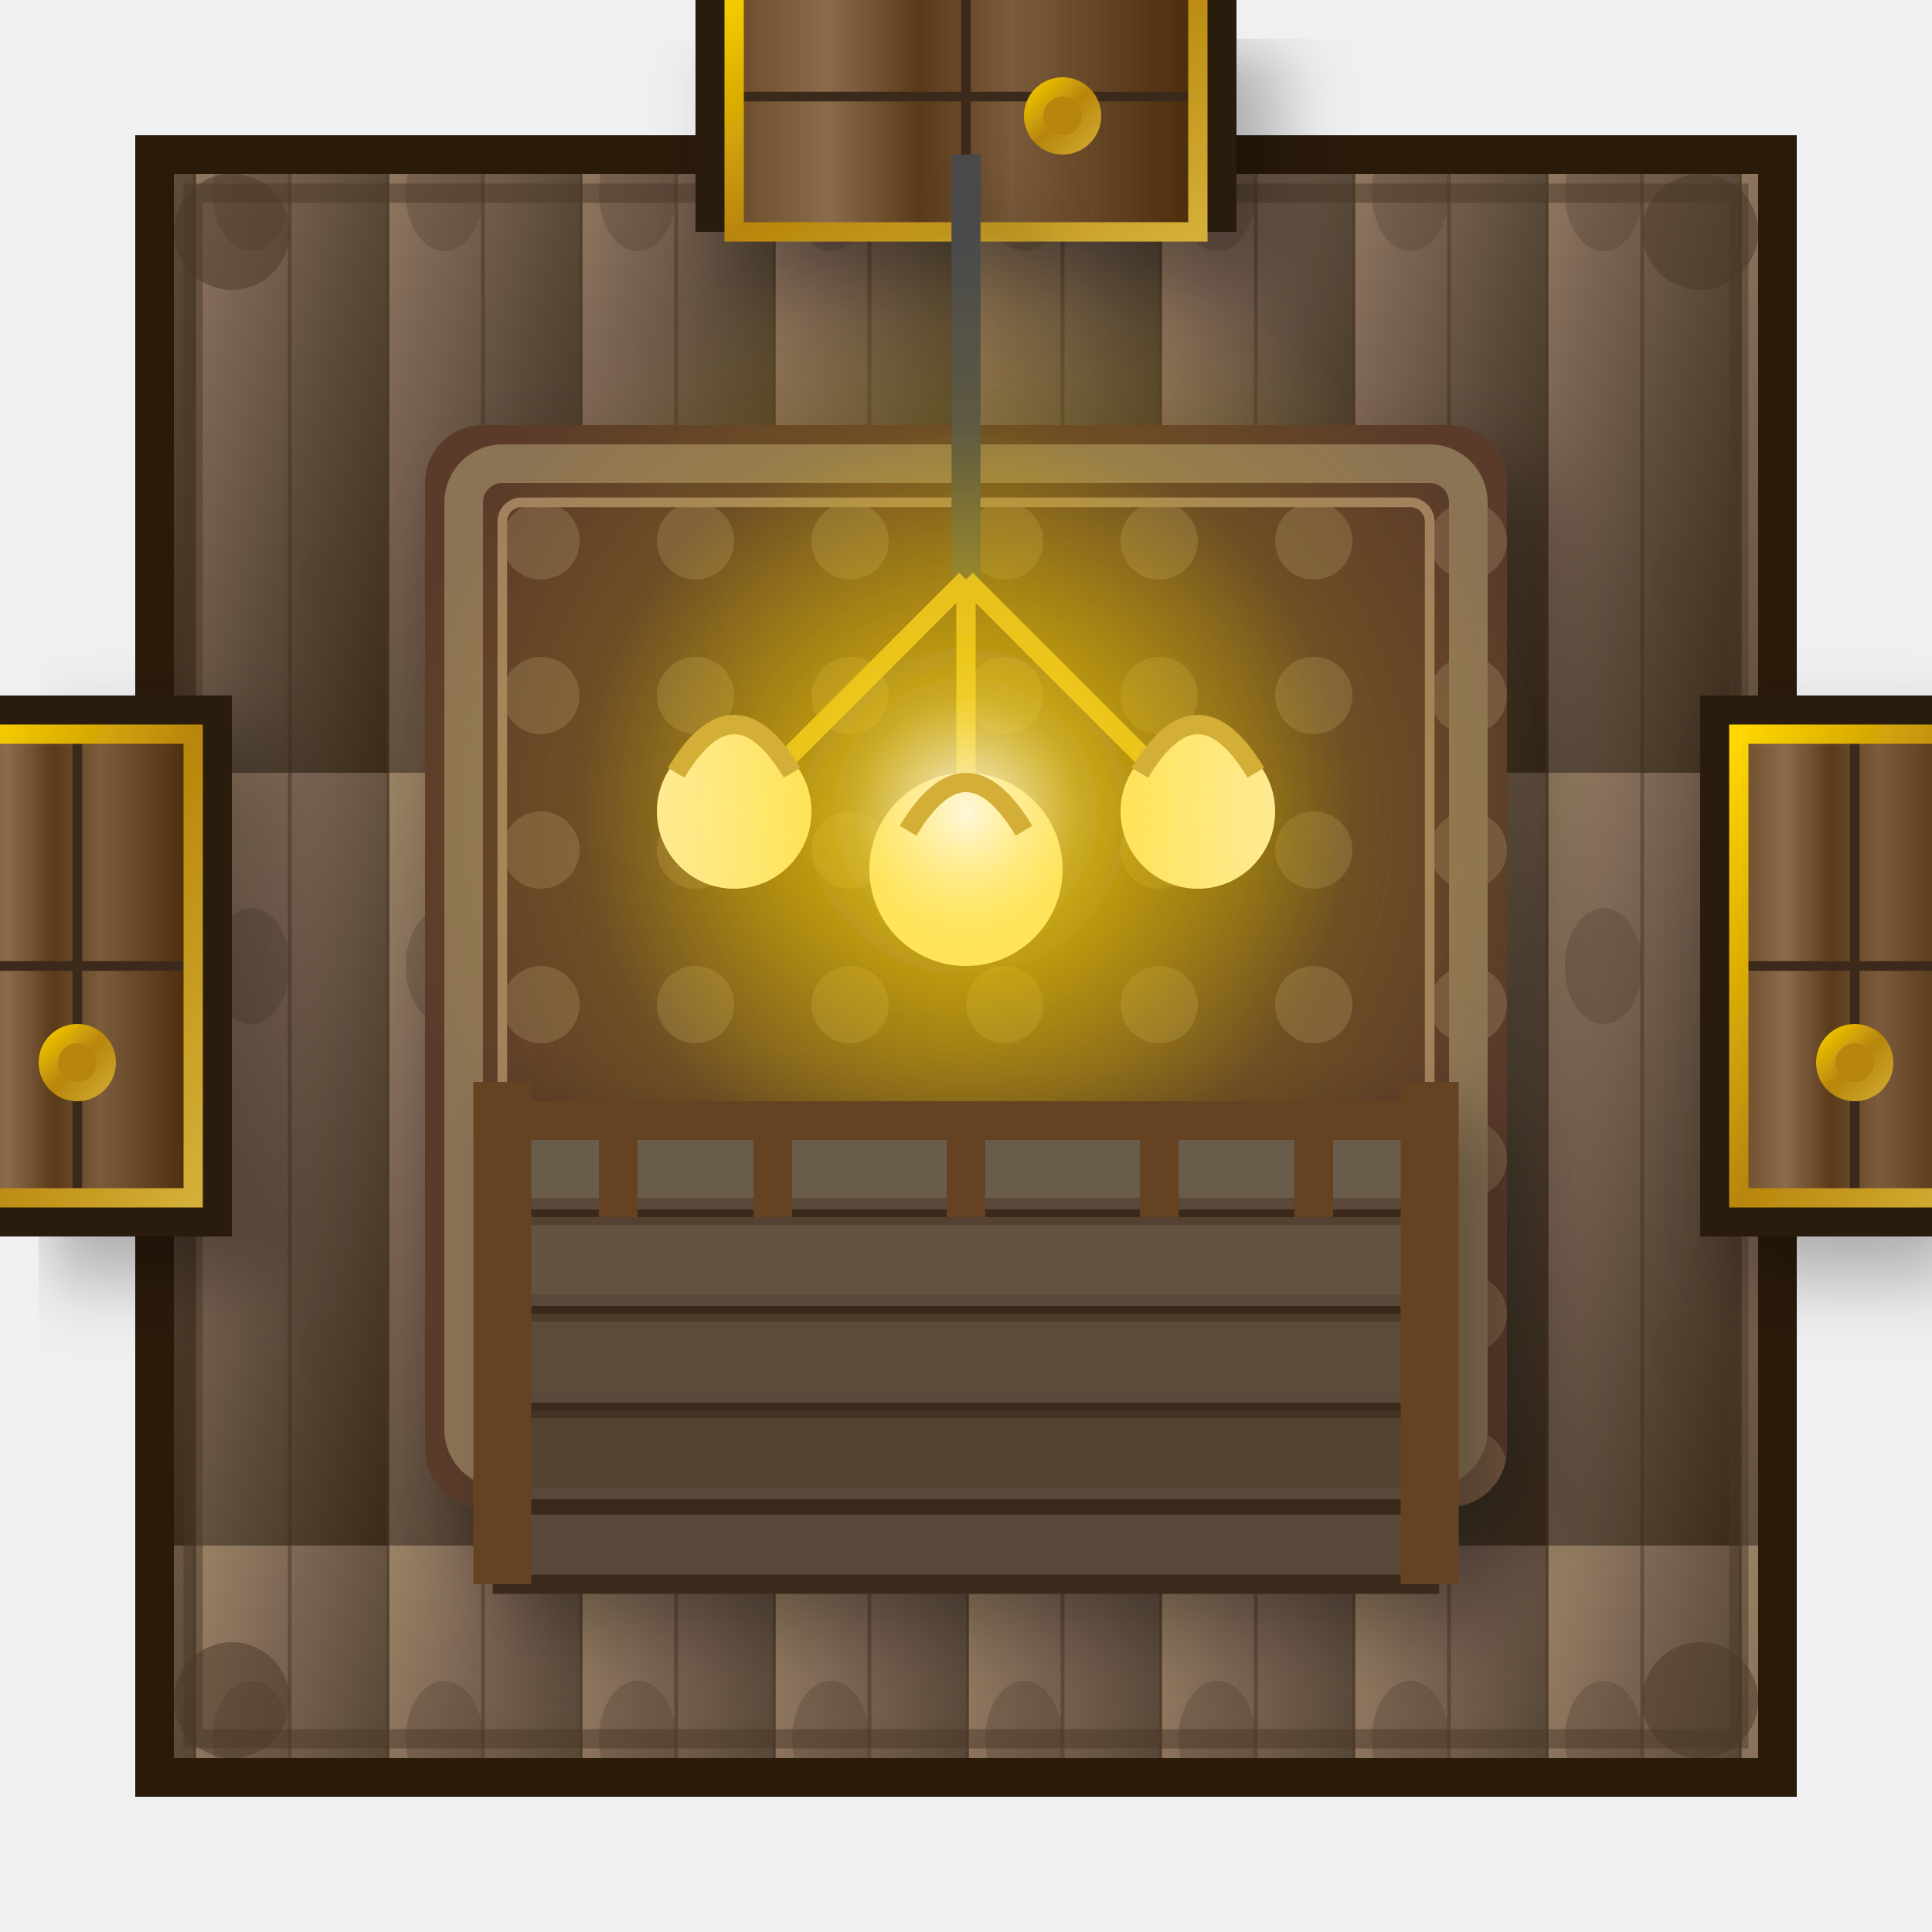
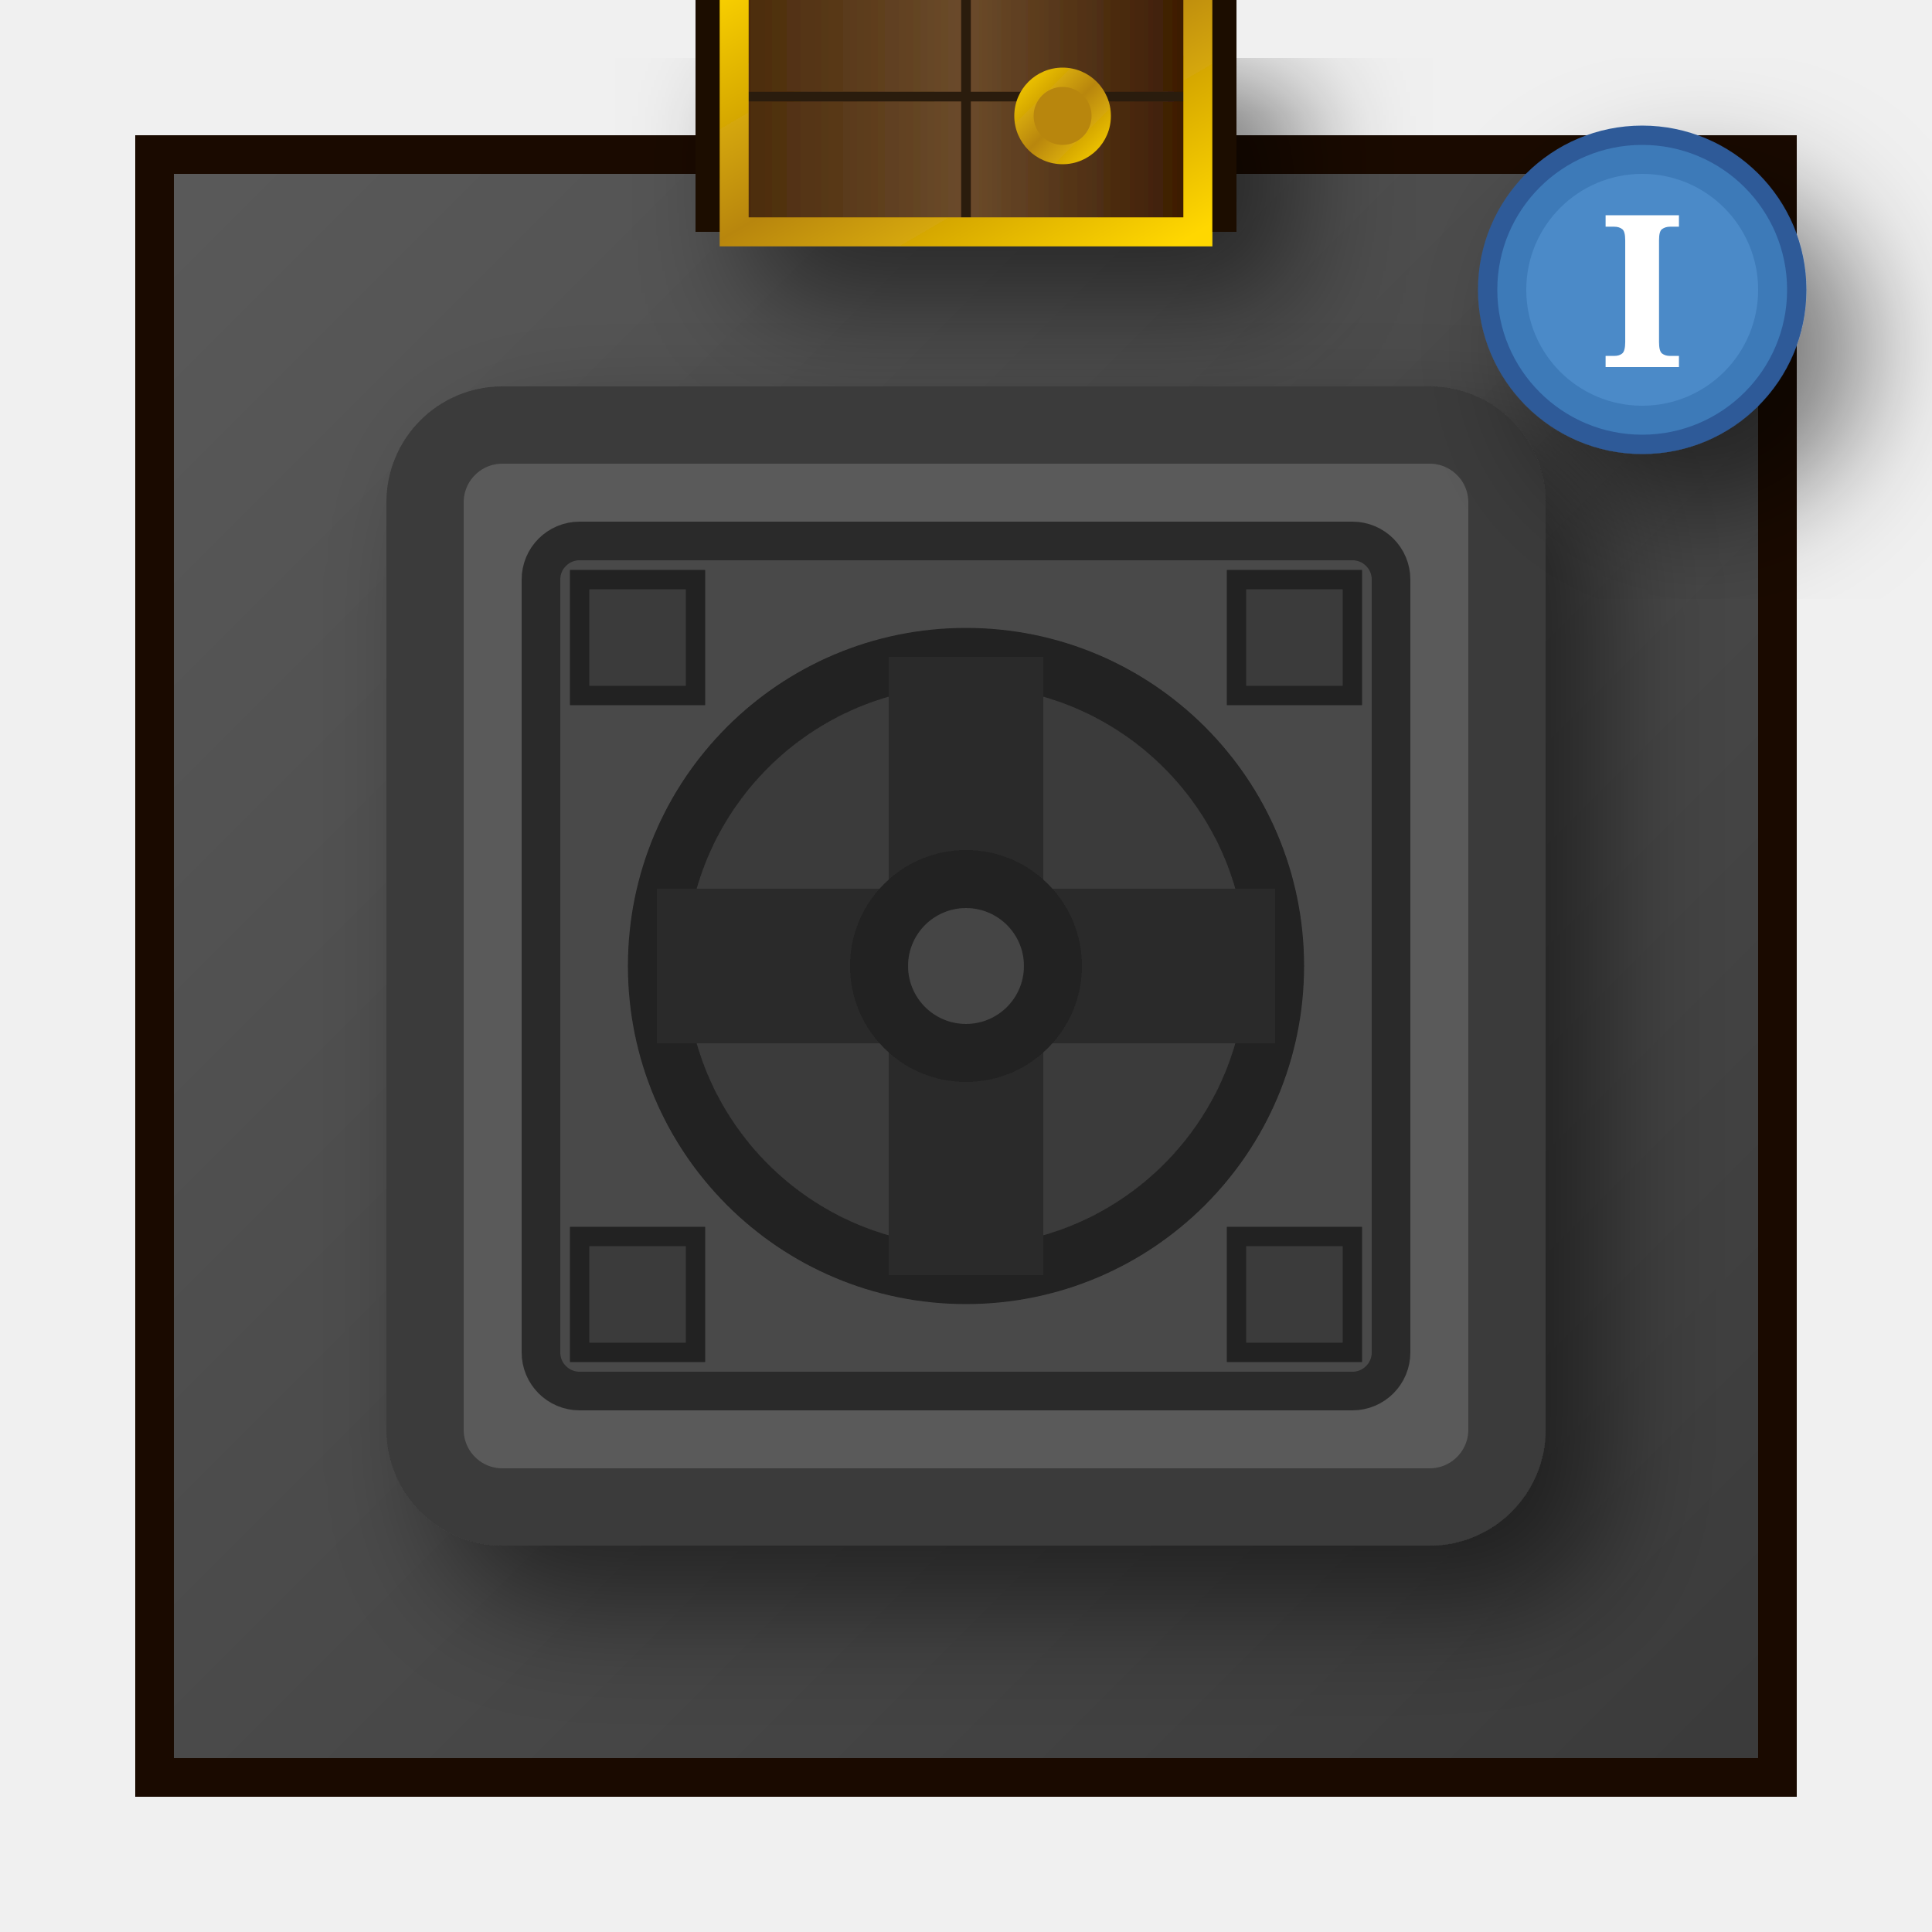
<svg xmlns="http://www.w3.org/2000/svg" viewBox="0 0 100 100" width="400" height="400">
  <defs>
    <linearGradient id="floorGrad" x1="0%" y1="0%" x2="100%" y2="100%">
-       <stop offset="0%" style="stop-color:#9B8365" />
-       <stop offset="30%" style="stop-color:#7B6354" />
-       <stop offset="60%" style="stop-color:#5A4A3A" />
-       <stop offset="100%" style="stop-color:#3A2A1A" />
+       <stop offset="0%" style="stop-color:#5A5A5A" />
+       <stop offset="100%" style="stop-color:#3A3A3A" />
    </linearGradient>
-     <pattern id="woodPattern" x="0" y="0" width="10" height="40" patternUnits="userSpaceOnUse">
-       <rect width="10" height="40" fill="url(#floorGrad)" />
-       <line x1="0" y1="0" x2="0" y2="40" stroke="#2A1A0A" stroke-width="0.3" opacity="0.6" />
-       <line x1="5" y1="0" x2="5" y2="40" stroke="#3A2A1A" stroke-width="0.2" opacity="0.4" />
-       <ellipse cx="3" cy="10" rx="2" ry="3" fill="#4A3A2A" opacity="0.3" />
-       <ellipse cx="7" cy="30" rx="1.5" ry="2" fill="#4A3A2A" opacity="0.2" />
-     </pattern>
    <linearGradient id="doorWood" x1="0%" y1="0%" x2="100%" y2="0%">
-       <stop offset="0%" style="stop-color:#6B4B2A" />
-       <stop offset="20%" style="stop-color:#8B6B4B" />
-       <stop offset="40%" style="stop-color:#5A3A1A" />
-       <stop offset="60%" style="stop-color:#7B5B3B" />
-       <stop offset="100%" style="stop-color:#4A2A0A" />
+       <stop offset="0%" style="stop-color:#4A2A0A" />
+       <stop offset="50%" style="stop-color:#6B4B2B" />
+       <stop offset="100%" style="stop-color:#3A1A00" />
    </linearGradient>
    <linearGradient id="goldTrim" x1="0%" y1="0%" x2="100%" y2="100%">
      <stop offset="0%" style="stop-color:#FFD700" />
      <stop offset="50%" style="stop-color:#B8860B" />
-       <stop offset="100%" style="stop-color:#D4AF37" />
+       <stop offset="100%" style="stop-color:#FFD700" />
    </linearGradient>
-     <radialGradient id="lampGlow" cx="50%" cy="50%" r="50%">
-       <stop offset="0%" style="stop-color:#FFF8DC;stop-opacity:0.9" />
-       <stop offset="30%" style="stop-color:#FFD700;stop-opacity:0.5" />
-       <stop offset="70%" style="stop-color:#FFD700;stop-opacity:0.2" />
-       <stop offset="100%" style="stop-color:#FFD700;stop-opacity:0" />
-     </radialGradient>
-     <pattern id="carpetPattern" x="0" y="0" width="8" height="8" patternUnits="userSpaceOnUse">
-       <rect width="8" height="8" fill="#5A3A2A" />
-       <circle cx="4" cy="4" r="2" fill="#8B7355" opacity="0.5" />
-     </pattern>
    <filter id="softShadow" x="-50%" y="-50%" width="200%" height="200%">
-       <feGaussianBlur in="SourceAlpha" stdDeviation="2" />
-       <feOffset dx="2" dy="2" result="offsetblur" />
+       <feGaussianBlur in="SourceAlpha" stdDeviation="3" />
+       <feOffset dx="3" dy="3" result="offsetblur" />
      <feComponentTransfer>
-         <feFuncA type="linear" slope="0.3" />
+         <feFuncA type="linear" slope="0.5" />
      </feComponentTransfer>
      <feMerge>
        <feMergeNode />
        <feMergeNode in="SourceGraphic" />
      </feMerge>
    </filter>
-     <filter id="innerGlow">
-       <feGaussianBlur in="SourceAlpha" stdDeviation="3" result="blur" />
-       <feComposite in="blur" in2="SourceAlpha" operator="arithmetic" k2="-1" k3="1" result="shadowDiff" />
-       <feFlood flood-color="#FFD700" flood-opacity="0.3" />
-       <feComposite in2="shadowDiff" operator="in" />
-       <feComposite in2="SourceGraphic" operator="over" />
-     </filter>
  </defs>
-   <rect x="8" y="8" width="84" height="84" fill="url(#woodPattern)" stroke="#2A1A0A" stroke-width="2" />
-   <rect x="10" y="10" width="80" height="80" fill="none" stroke="#4A3728" stroke-width="1" opacity="0.5" />
+   <rect x="8" y="8" width="84" height="84" fill="url(#floorGrad)" stroke="#1A0A00" stroke-width="2" />
  <g filter="url(#softShadow)">
-     <rect x="36" y="-4" width="28" height="16" fill="#2A1A0A" />
-     <rect x="38" y="-2" width="24" height="14" fill="url(#doorWood)" />
-     <line x1="50" y1="-2" x2="50" y2="12" stroke="#3A2A1A" stroke-width="0.5" />
-     <line x1="38" y1="5" x2="62" y2="5" stroke="#3A2A1A" stroke-width="0.5" />
-     <rect x="38" y="-2" width="24" height="14" fill="none" stroke="url(#goldTrim)" stroke-width="1" />
-     <circle cx="55" cy="6" r="2" fill="url(#goldTrim)" />
-     <circle cx="55" cy="6" r="1" fill="#B8860B" />
+     <rect x="22" y="22" width="56" height="56" fill="#5A5A5A" stroke="#3A3A3A" stroke-width="4" rx="4" />
+     <rect x="28" y="28" width="44" height="44" fill="#4A4A4A" stroke="#2A2A2A" stroke-width="2" rx="2" />
+     <circle cx="50" cy="50" r="16" fill="#3A3A3A" stroke="#222" stroke-width="3" />
+     <rect x="46" y="34" width="8" height="32" fill="#2A2A2A" />
+     <rect x="34" y="46" width="32" height="8" fill="#2A2A2A" />
+     <circle cx="50" cy="50" r="6" fill="#222" />
+     <circle cx="50" cy="50" r="3" fill="#444" />
+     <rect x="30" y="30" width="6" height="6" fill="#3A3A3A" stroke="#222" />
+     <rect x="64" y="30" width="6" height="6" fill="#3A3A3A" stroke="#222" />
+     <rect x="30" y="64" width="6" height="6" fill="#3A3A3A" stroke="#222" />
+     <rect x="64" y="64" width="6" height="6" fill="#3A3A3A" stroke="#222" />
  </g>
  <g filter="url(#softShadow)">
-     <rect x="88" y="36" width="16" height="28" fill="#2A1A0A" />
-     <rect x="90" y="38" width="12" height="24" fill="url(#doorWood)" />
-     <line x1="90" y1="50" x2="102" y2="50" stroke="#3A2A1A" stroke-width="0.5" />
-     <line x1="96" y1="38" x2="96" y2="62" stroke="#3A2A1A" stroke-width="0.5" />
-     <rect x="90" y="38" width="12" height="24" fill="none" stroke="url(#goldTrim)" stroke-width="1" />
-     <circle cx="96" cy="55" r="2" fill="url(#goldTrim)" />
-     <circle cx="96" cy="55" r="1" fill="#B8860B" />
+     <rect x="36" y="-4" width="28" height="16" fill="#1A0A00" />
+     <rect x="38" y="-2" width="24" height="14" fill="url(#doorWood)" />
+     <line x1="50" y1="-2" x2="50" y2="12" stroke="#2A1A0A" stroke-width="0.5" />
+     <line x1="38" y1="5" x2="62" y2="5" stroke="#2A1A0A" stroke-width="0.5" />
+     <rect x="38" y="-2" width="24" height="14" fill="none" stroke="url(#goldTrim)" stroke-width="1.5" />
+     <circle cx="55" cy="6" r="2.5" fill="url(#goldTrim)" />
+     <circle cx="55" cy="6" r="1.5" fill="#B8860B" />
  </g>
  <g filter="url(#softShadow)">
-     <rect x="-4" y="36" width="16" height="28" fill="#2A1A0A" />
-     <rect x="-2" y="38" width="12" height="24" fill="url(#doorWood)" />
-     <line x1="-2" y1="50" x2="10" y2="50" stroke="#3A2A1A" stroke-width="0.5" />
-     <line x1="4" y1="38" x2="4" y2="62" stroke="#3A2A1A" stroke-width="0.5" />
-     <rect x="-2" y="38" width="12" height="24" fill="none" stroke="url(#goldTrim)" stroke-width="1" />
-     <circle cx="4" cy="55" r="2" fill="url(#goldTrim)" />
-     <circle cx="4" cy="55" r="1" fill="#B8860B" />
+     <circle cx="85" cy="15" r="8" fill="#3D7AB8" stroke="#2D5A98" stroke-width="1" />
+     <circle cx="85" cy="15" r="6" fill="#5A9AD8" opacity="0.5" />
+     <text x="85" y="19" text-anchor="middle" font-size="11" fill="#FFF" font-weight="bold" font-family="serif">I</text>
  </g>
-   <g filter="url(#softShadow)">
-     <rect x="22" y="22" width="56" height="56" fill="url(#carpetPattern)" rx="3" />
-     <rect x="24" y="24" width="52" height="52" fill="none" stroke="#8B7355" stroke-width="2" rx="2" />
-     <rect x="26" y="26" width="48" height="48" fill="none" stroke="#A08060" stroke-width="0.5" rx="1" />
-   </g>
-   <g filter="url(#softShadow)">
-     <line x1="50" y1="8" x2="50" y2="30" stroke="#4A4A4A" stroke-width="1.5" />
-     <line x1="50" y1="30" x2="38" y2="42" stroke="#D4AF37" stroke-width="1" />
-     <line x1="50" y1="30" x2="62" y2="42" stroke="#D4AF37" stroke-width="1" />
-     <line x1="50" y1="30" x2="50" y2="45" stroke="#D4AF37" stroke-width="1" />
-     <circle cx="38" cy="42" r="4" fill="#FFF8DC" filter="url(#innerGlow)" />
-     <circle cx="62" cy="42" r="4" fill="#FFF8DC" filter="url(#innerGlow)" />
-     <circle cx="50" cy="45" r="5" fill="#FFF8DC" filter="url(#innerGlow)" />
-     <circle cx="50" cy="42" r="20" fill="url(#lampGlow)" />
-     <circle cx="50" cy="42" r="30" fill="url(#lampGlow)" opacity="0.5" />
-     <path d="M35,40 Q38,35 41,40" fill="none" stroke="#D4AF37" stroke-width="1" />
-     <path d="M59,40 Q62,35 65,40" fill="none" stroke="#D4AF37" stroke-width="1" />
-     <path d="M47,43 Q50,38 53,43" fill="none" stroke="#D4AF37" stroke-width="1" />
-   </g>
-   <g filter="url(#softShadow)">
-     <rect x="26" y="58" width="48" height="24" fill="#5A4A3A" stroke="#3A2A1A" stroke-width="1" />
-     <line x1="26" y1="63" x2="74" y2="63" stroke="#3A2A1A" stroke-width="0.8" />
-     <line x1="26" y1="68" x2="74" y2="68" stroke="#3A2A1A" stroke-width="0.8" />
-     <line x1="26" y1="73" x2="74" y2="73" stroke="#3A2A1A" stroke-width="0.8" />
-     <line x1="26" y1="78" x2="74" y2="78" stroke="#3A2A1A" stroke-width="0.8" />
-     <rect x="26" y="58" width="48" height="4" fill="#7B6B5B" opacity="0.5" />
-     <rect x="26" y="63" width="48" height="4" fill="#6B5B4B" opacity="0.5" />
-     <rect x="26" y="68" width="48" height="4" fill="#5B4B3B" opacity="0.5" />
-     <rect x="26" y="73" width="48" height="4" fill="#4B3B2B" opacity="0.5" />
-     <line x1="26" y1="56" x2="26" y2="82" stroke="#654321" stroke-width="3" />
-     <line x1="74" y1="56" x2="74" y2="82" stroke="#654321" stroke-width="3" />
-     <line x1="26" y1="58" x2="74" y2="58" stroke="#654321" stroke-width="2" />
-     <line x1="32" y1="58" x2="32" y2="63" stroke="#654321" stroke-width="2" />
-     <line x1="40" y1="58" x2="40" y2="63" stroke="#654321" stroke-width="2" />
-     <line x1="50" y1="58" x2="50" y2="63" stroke="#654321" stroke-width="2" />
-     <line x1="60" y1="58" x2="60" y2="63" stroke="#654321" stroke-width="2" />
-     <line x1="68" y1="58" x2="68" y2="63" stroke="#654321" stroke-width="2" />
-   </g>
-   <circle cx="12" cy="12" r="3" fill="#4A3728" opacity="0.5" />
-   <circle cx="88" cy="12" r="3" fill="#4A3728" opacity="0.5" />
-   <circle cx="12" cy="88" r="3" fill="#4A3728" opacity="0.5" />
-   <circle cx="88" cy="88" r="3" fill="#4A3728" opacity="0.5" />
</svg>
